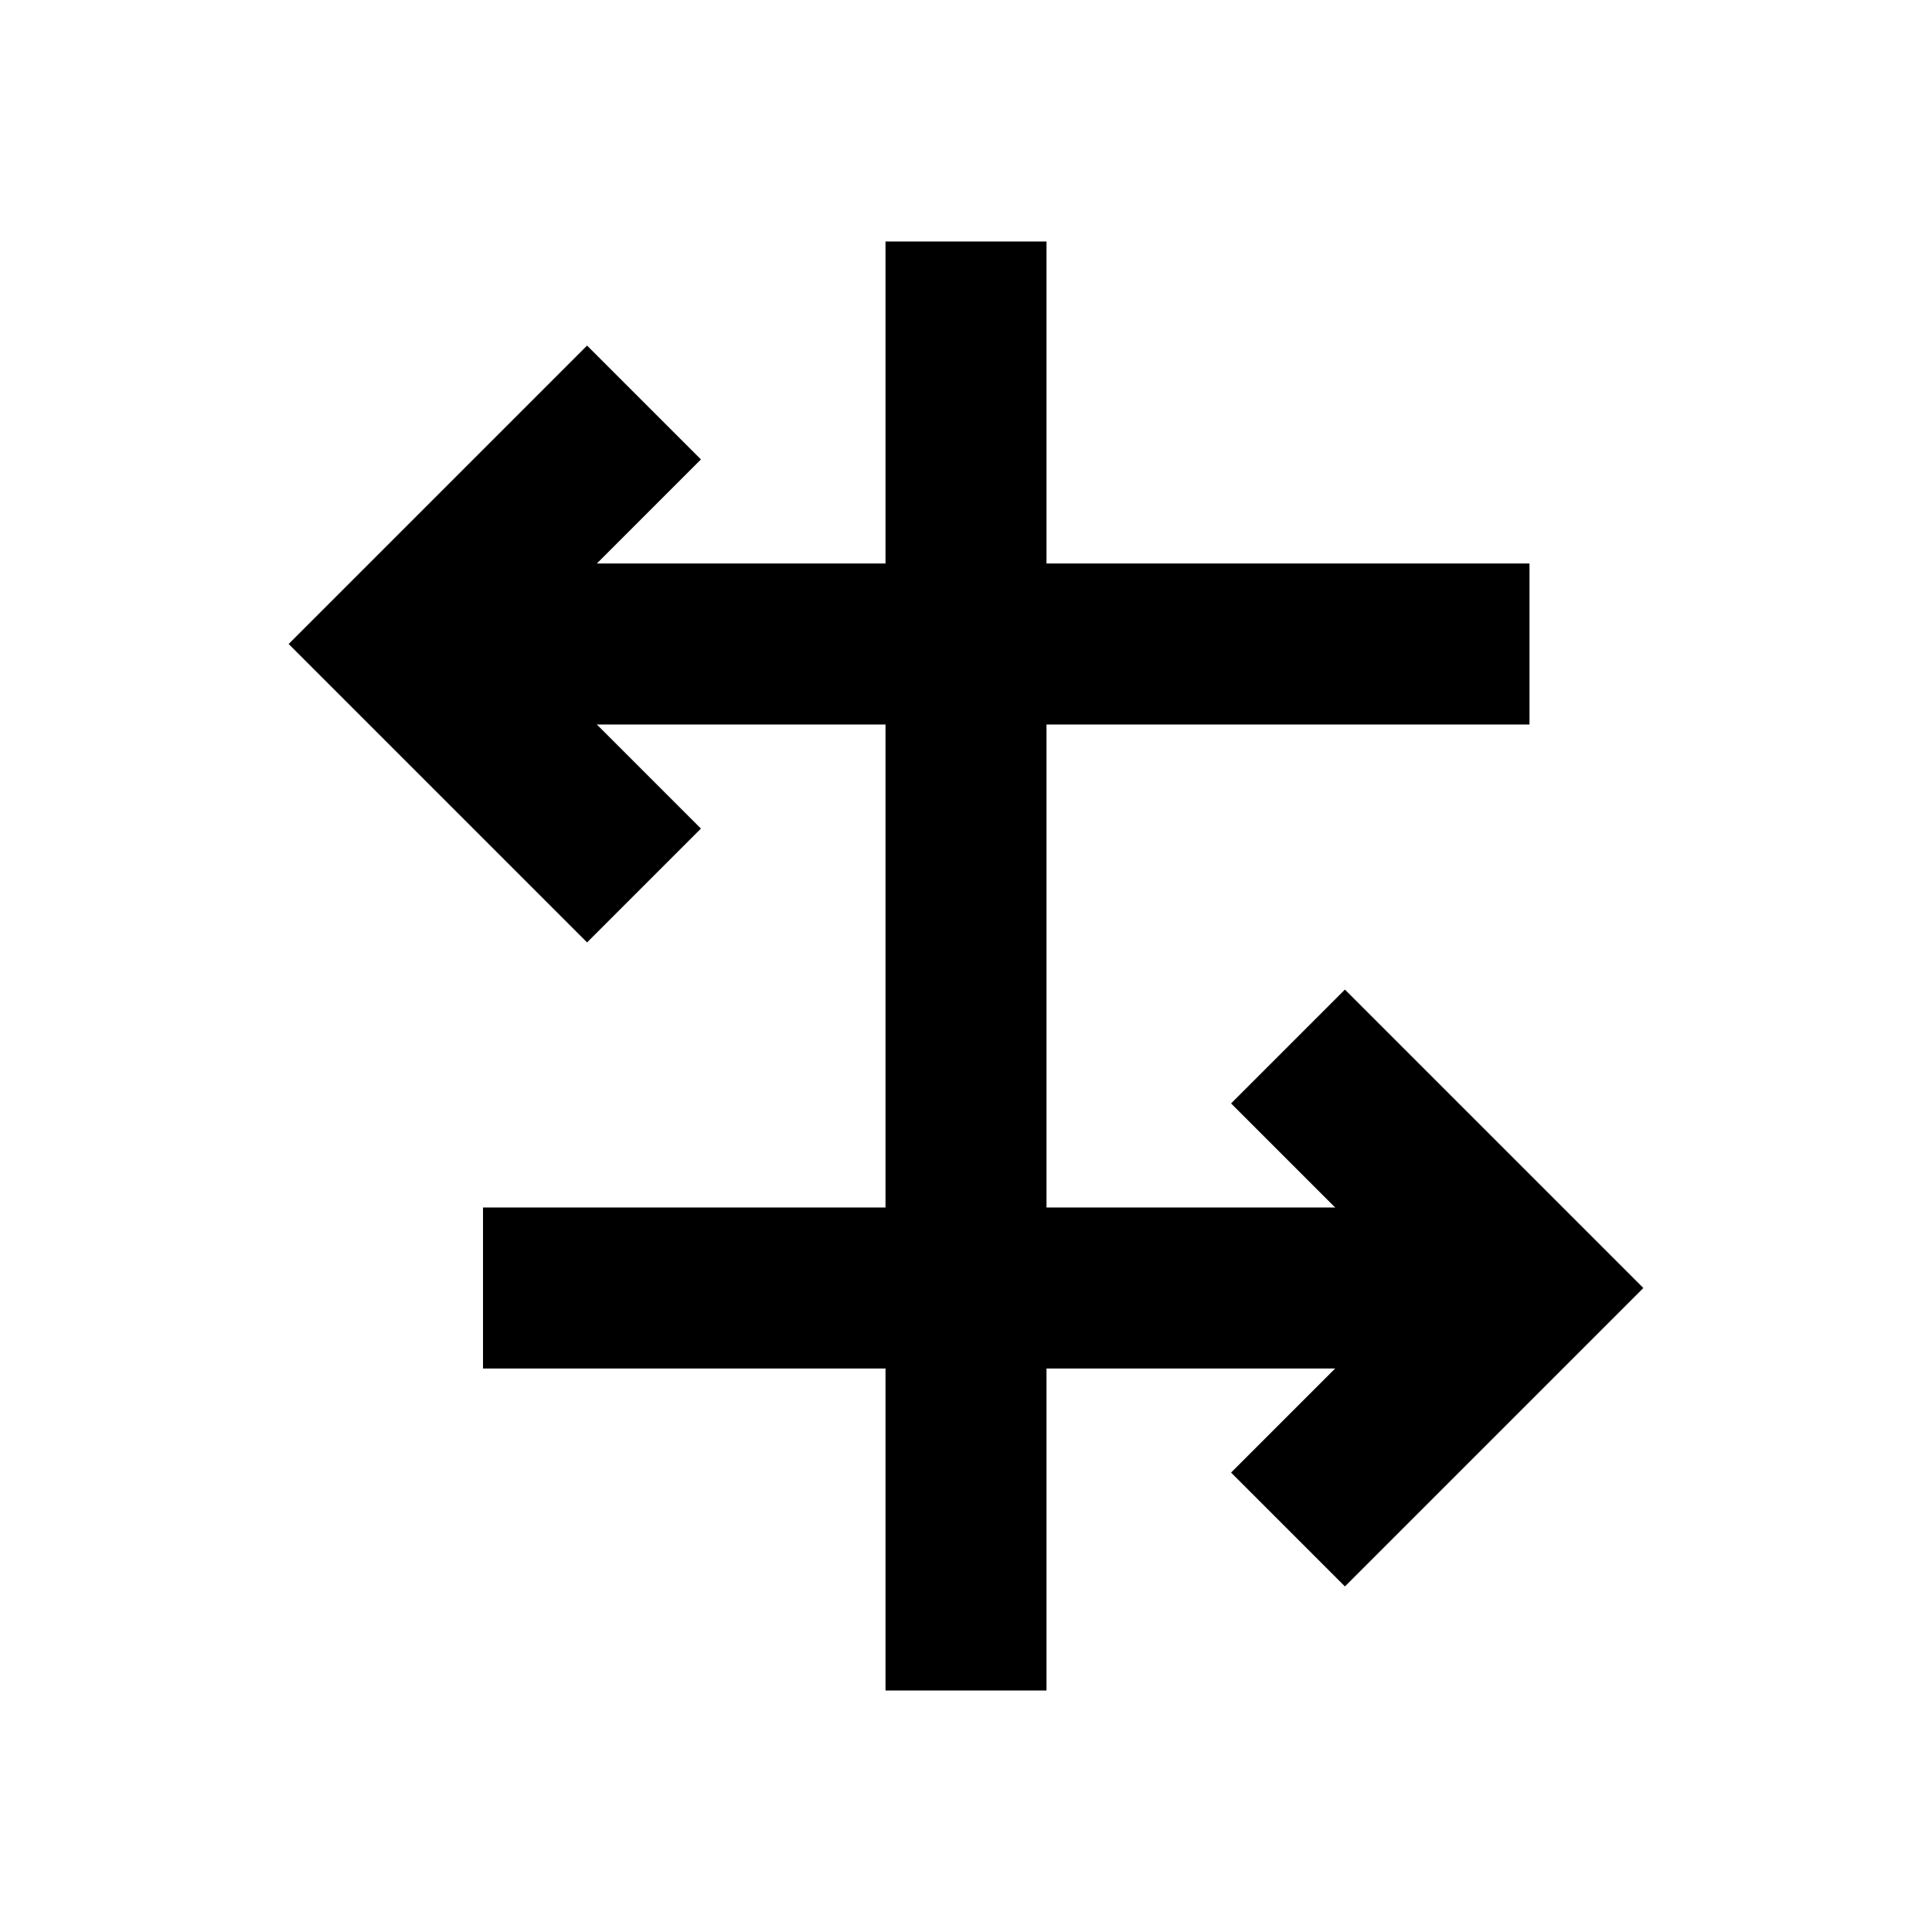
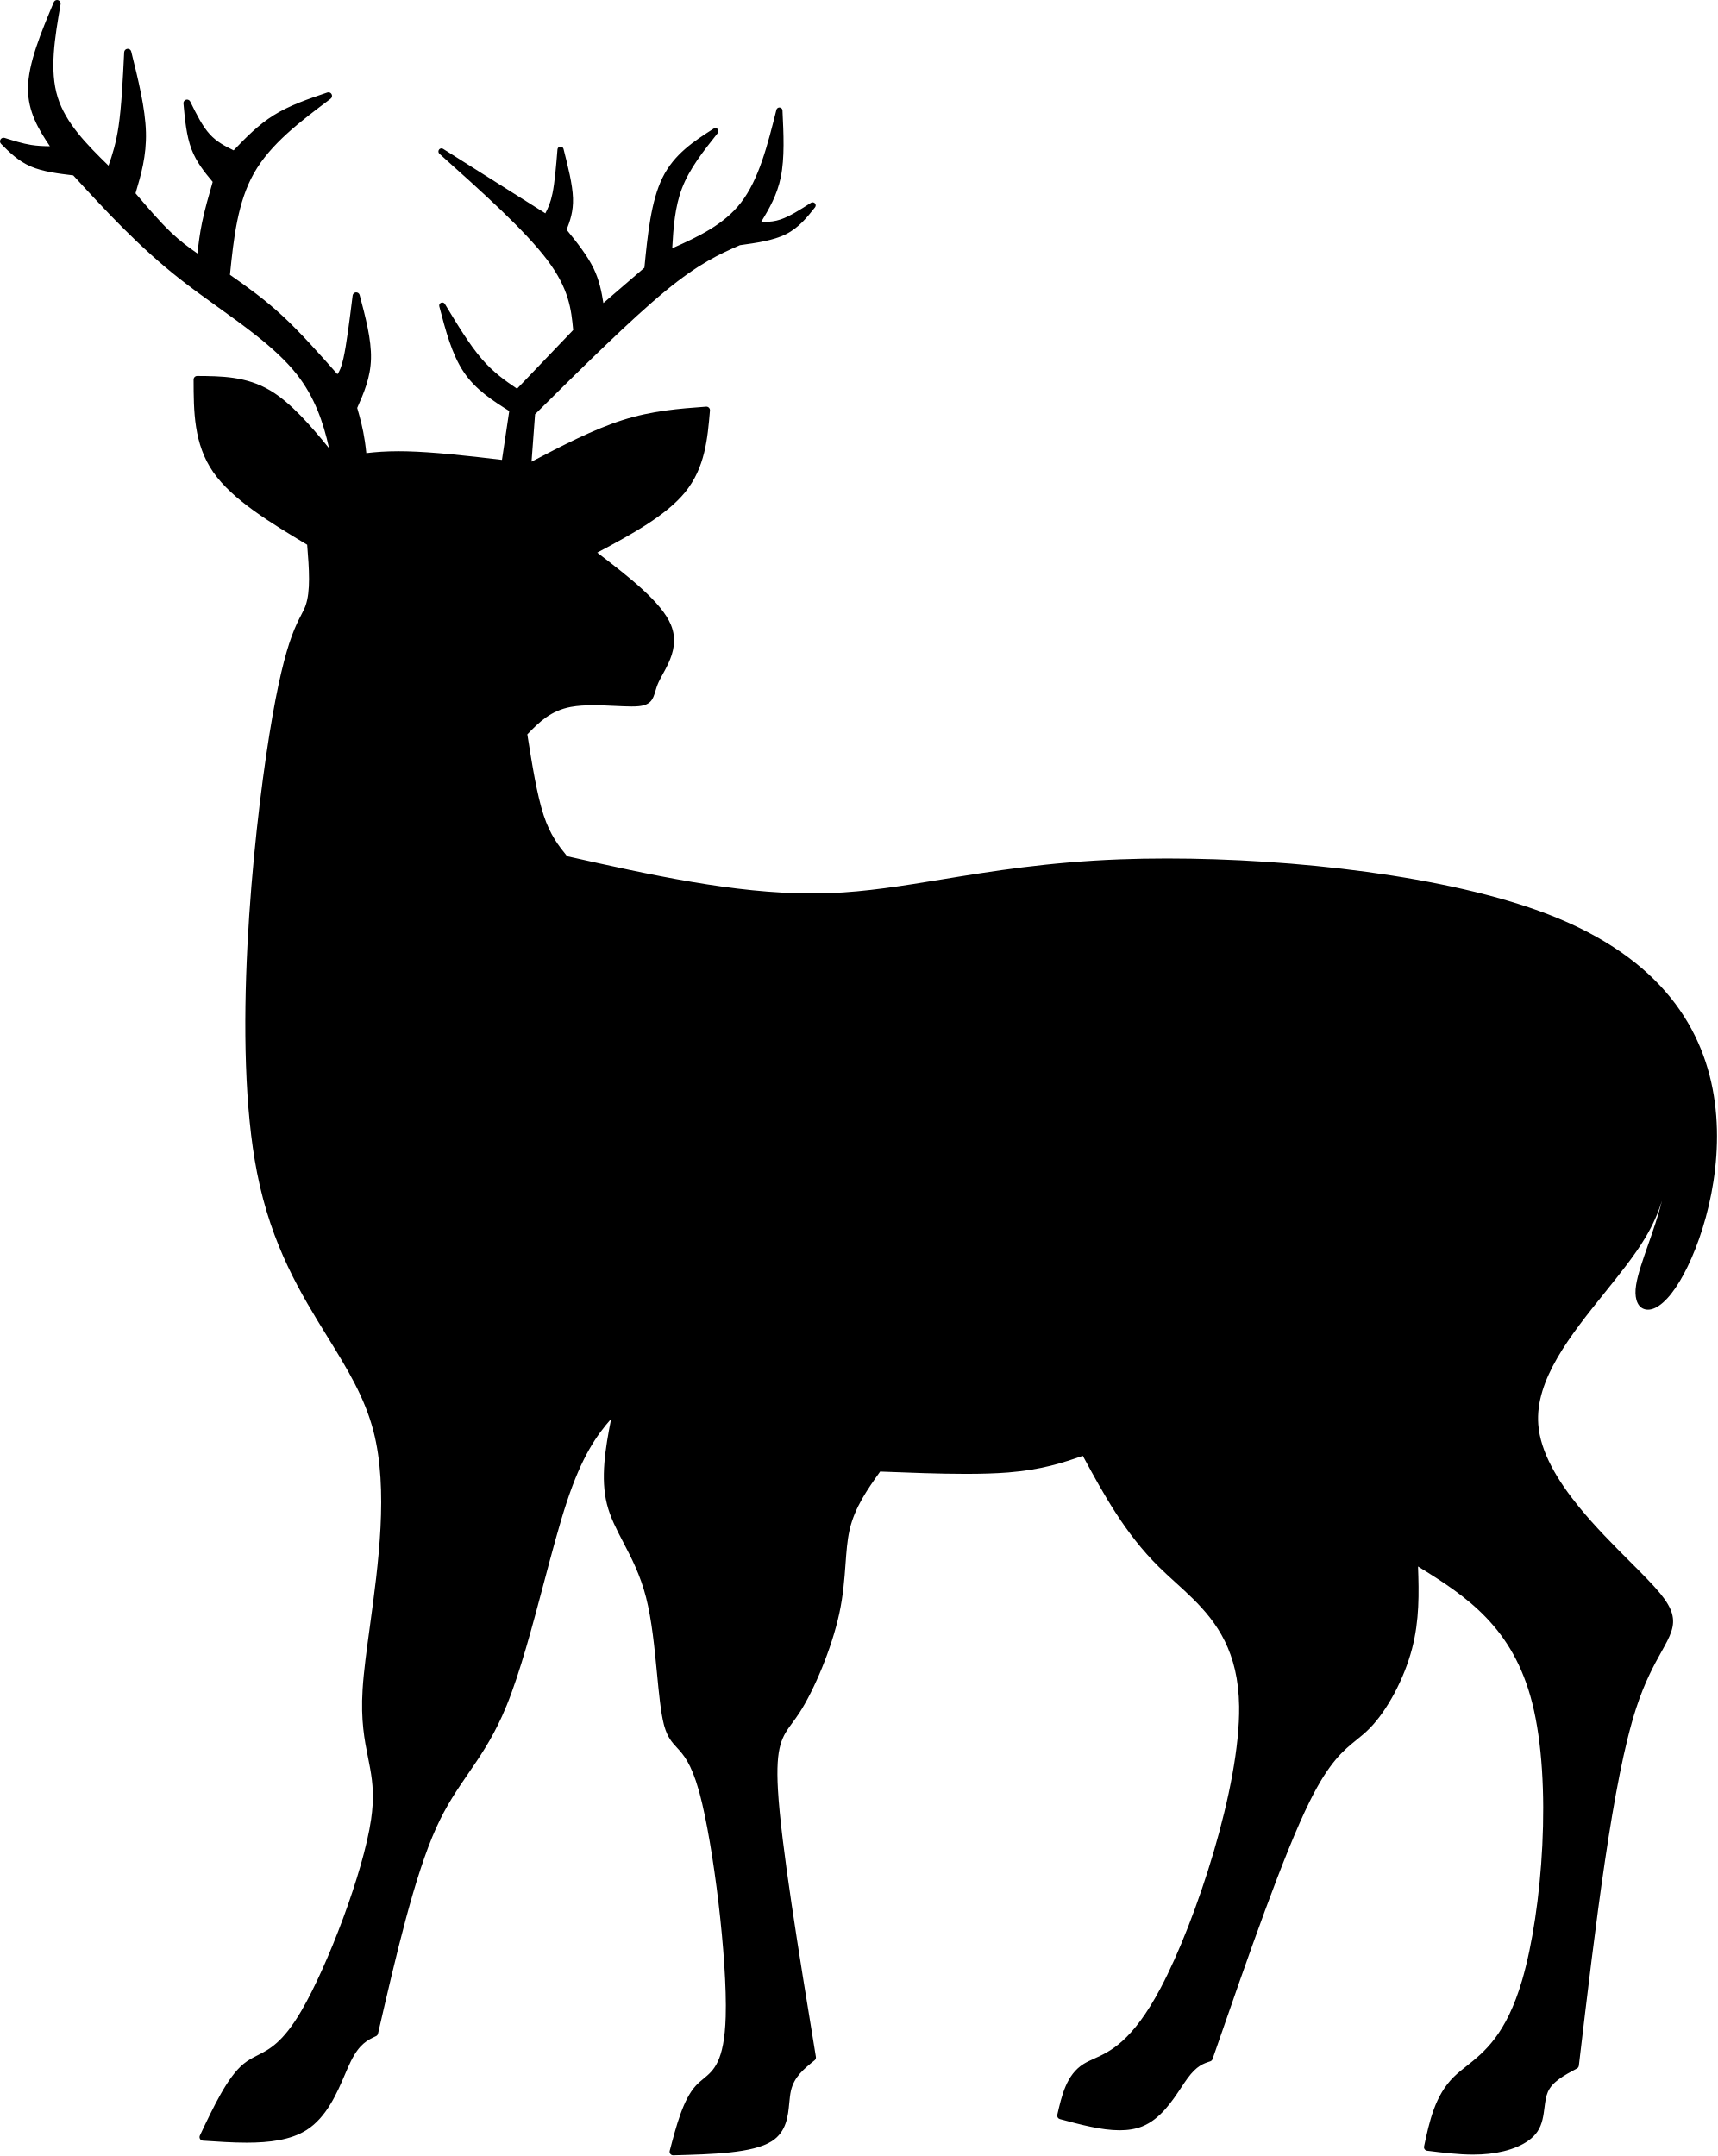
- <svg xmlns="http://www.w3.org/2000/svg" viewBox="0 0 24 24" fill="none" stroke="currentColor" stroke-width="2">
-   <path d="M12 3v18" />
-   <path d="M5 8h14" />
-   <path d="M6 16h12" />
-   <path d="M8 5l-3 3 3 3" />
-   <path d="M16 13l3 3-3 3" />
+ <svg xmlns="http://www.w3.org/2000/svg" width="2064" height="2591" viewBox="0 0 2064 2591">
+   <path fill-rule="nonzero" d="M 68.582 0 C 66.891 0 65.301 1 64.617 2.641 C 49.469 38.801 33.719 76.199 33.629 106.539 C 33.551 134.23 46.445 155.73 59.949 175.719 L 59.949 175.73 C 52.414 175.672 44.992 175.371 37.473 174.172 C 27.211 172.531 16.586 169.199 5.586 165.738 C 5.156 165.609 4.723 165.539 4.297 165.539 C 2.824 165.539 1.418 166.301 0.625 167.609 C -0.402 169.301 -0.141 171.469 1.258 172.871 L 1.262 172.879 C 11.23 182.871 21.812 193.531 36.98 200.051 C 51.562 206.32 70.168 208.629 88.086 210.781 L 88.027 210.781 C 127.152 253.41 166.617 296.301 215.762 334.941 C 230.559 346.578 246.293 357.879 261.785 369 C 277.172 380.051 292.441 391.012 306.66 402.191 C 326.133 417.512 343.562 433.18 356.773 450.02 C 377.809 476.828 388.449 506.961 395.438 538.629 L 395.438 538.641 C 372.684 510.711 349.328 483.93 324.855 469.34 C 295.957 452.121 265.801 452 236.961 451.809 L 236.934 451.82 C 235.793 451.809 234.707 452.262 233.898 453.07 C 233.086 453.871 232.633 454.969 232.637 456.121 C 232.723 494.012 232.699 533.539 256.305 567.48 C 279.352 600.621 324.738 628.02 369.191 654.68 L 369.133 654.691 C 371.477 683.539 373.406 710.691 367.109 728.031 C 365.828 731.559 364.191 734.719 362.059 738.82 C 358.91 744.871 354.965 752.441 350.418 764.961 C 342.891 785.699 333.77 819.84 323.648 883.109 C 303.348 1010.02 278.723 1255.949 308.883 1409.27 C 326.266 1497.66 361.828 1555.211 393.512 1606.52 C 417.043 1644.633 438.207 1678.961 448.836 1720.094 C 466.922 1790.09 454.648 1880.246 444.5 1954.387 C 440.613 1982.781 437.043 2008.84 435.727 2030.262 C 433.41 2067.93 438.066 2091.18 442.305 2112.348 L 442.305 2112.355 C 445.91 2130.348 449.152 2146.59 447.758 2169.281 C 447.43 2174.613 446.836 2180.359 445.934 2186.535 L 445.934 2186.543 C 436.582 2250.328 393.613 2362.809 362.105 2416.637 C 339.762 2454.805 323.547 2462.852 309.598 2469.926 C 303.98 2472.777 298.262 2475.66 292.691 2480.238 C 273.379 2496.113 256.457 2532.078 240.184 2566.418 C 239.578 2567.703 239.641 2569.203 240.363 2570.43 C 241.082 2571.656 242.359 2572.449 243.777 2572.543 L 243.789 2572.543 L 243.883 2572.551 L 243.883 2572.555 C 261.582 2573.746 279.461 2574.957 296.387 2574.957 C 323.672 2574.957 349.332 2571.844 368.355 2559.785 C 392.641 2544.395 405.109 2514.961 414.488 2493.074 C 417.012 2487.184 419.289 2481.871 421.547 2477.309 C 432.055 2456.039 441.754 2451.664 451.855 2446.961 C 453.055 2446.402 453.93 2445.32 454.227 2444.043 L 454.238 2443.996 L 454.238 2443.988 C 476.211 2348.801 498.035 2254.348 524.301 2196.363 L 524.301 2196.367 C 536.363 2169.73 549.363 2150.797 562.695 2131.402 C 576.281 2111.625 590.188 2091.402 603.301 2062.445 L 603.305 2062.453 C 605.184 2058.293 607.055 2053.949 608.895 2049.422 C 625.066 2009.676 639.746 1954.289 653.586 1902.102 C 663.062 1866.367 672.156 1832.094 681.086 1805.086 C 699.309 1749.992 716.863 1725.094 734.371 1705.145 L 734.422 1705.148 C 727.285 1740.746 721.598 1776.629 729.32 1807.473 C 733.352 1823.57 740.996 1838.16 749.066 1853.613 C 758.828 1872.297 769.434 1892.637 776.359 1919.676 C 783.289 1946.719 786.574 1980.605 789.527 2011.141 L 789.527 2011.148 C 791.875 2035.402 794.023 2057.781 797.746 2072.316 L 797.746 2072.32 C 797.93 2073.023 798.129 2073.77 798.316 2074.441 L 798.32 2074.441 C 802.133 2087.941 807.617 2093.914 813.516 2100.324 C 821.133 2108.598 830.352 2118.441 839.742 2151.672 L 839.738 2151.676 C 840.105 2152.969 840.402 2154.039 840.766 2155.398 C 857.484 2217.602 874.098 2354.59 872.078 2423.391 C 870.473 2478.156 857.141 2488.391 845.34 2498.137 C 842.32 2500.633 839.086 2503.297 836.094 2506.566 C 820.848 2523.23 812.652 2554.887 804.801 2584.754 C 804.457 2586.062 804.75 2587.453 805.59 2588.516 C 806.406 2589.547 807.648 2590.145 808.855 2590.145 C 808.887 2590.145 808.922 2590.145 808.957 2590.141 L 808.977 2590.145 L 809.09 2590.141 C 855.707 2588.887 904.715 2587.734 927.434 2573.223 C 945.344 2561.781 946.977 2542.512 948.445 2527.312 C 948.973 2521.852 949.461 2516.887 950.469 2512.516 C 954.285 2495.934 965.898 2486.434 978.914 2475.973 C 980.117 2475.004 980.711 2473.461 980.461 2471.93 C 959.492 2343.902 938.605 2216.312 934.852 2150.93 C 931.785 2097.531 940.172 2086.777 952.297 2070.266 C 954.953 2066.645 957.883 2062.66 960.914 2057.984 C 978.332 2031.113 999.336 1981.289 1008.441 1939.594 C 1013.32 1917.234 1014.77 1897.215 1016.059 1879.418 C 1017.141 1864.656 1018.102 1851.57 1020.719 1839.586 C 1020.852 1838.969 1021.031 1838.168 1021.18 1837.555 C 1027.352 1811.512 1042.109 1790.266 1057.66 1768.461 L 1057.711 1768.465 C 1093.301 1769.855 1128.898 1771.227 1160.602 1771.227 C 1179.129 1771.227 1196.379 1770.758 1211.559 1769.543 C 1251.5 1766.355 1276.809 1758.023 1301.16 1749.562 L 1301.211 1749.566 C 1326.359 1796.074 1352.141 1843.031 1392.488 1882.918 C 1398.898 1889.258 1405.68 1895.418 1412.469 1901.582 C 1419.48 1907.949 1426.57 1914.395 1433.422 1921.168 C 1462.512 1949.93 1488.18 1985.383 1489.059 2050.555 C 1490.359 2146.953 1437.559 2308.039 1394.922 2388.762 C 1360.641 2453.672 1333.43 2465.625 1314.762 2474.02 C 1310.32 2476.016 1306.012 2477.945 1302.16 2480.352 C 1281.41 2493.297 1275.801 2518.688 1270.531 2541.504 L 1270.48 2541.762 L 1270.48 2541.77 C 1270.121 2543.953 1271.469 2546.051 1273.602 2546.625 C 1298.16 2553.227 1323.469 2560.062 1345.441 2560.062 C 1355.102 2560.062 1364.289 2558.758 1372.629 2555.422 C 1394.41 2546.715 1408.891 2524.641 1419.539 2508.602 L 1419.539 2508.605 C 1422.238 2504.523 1424.66 2500.883 1426.969 2497.727 C 1438.238 2482.352 1446.129 2479.914 1454.352 2477.242 C 1455.629 2476.824 1456.641 2475.832 1457.078 2474.562 L 1457.73 2472.668 L 1457.73 2472.664 C 1500.34 2349.699 1542.719 2227.531 1574.078 2164.426 C 1597.531 2117.219 1614.609 2103.492 1630.121 2090.934 C 1635.371 2086.684 1640.629 2082.43 1645.898 2077.078 C 1666.891 2055.754 1687.359 2017.715 1696.898 1981.133 C 1705.738 1947.266 1705.219 1914.582 1704.031 1882.551 L 1704.07 1882.559 C 1762.371 1918.426 1818.199 1955.668 1841.23 2046.492 C 1865.41 2141.789 1853.539 2296.117 1829.191 2379.547 C 1810 2445.301 1783.238 2466.352 1762.32 2482.914 C 1756.91 2487.199 1751.672 2491.34 1747.051 2495.895 C 1724.25 2518.363 1717.66 2549.738 1711.301 2579.477 C 1711.051 2580.656 1711.301 2581.883 1712 2582.863 C 1712.691 2583.844 1713.77 2584.488 1714.969 2584.641 C 1733.371 2586.941 1752.078 2589.289 1770.27 2589.289 C 1776.691 2589.289 1783.078 2588.992 1789.391 2588.301 C 1813.172 2585.684 1836.949 2577.215 1847.48 2561.723 C 1853.531 2552.82 1854.82 2542.02 1856 2532.773 C 1856.922 2525.531 1857.75 2519.238 1860.059 2513.992 C 1865.398 2501.828 1879.191 2494.254 1895.02 2485.801 C 1896.262 2485.137 1897.102 2483.91 1897.27 2482.516 C 1917.602 2310.824 1937.871 2139.938 1966.102 2052.996 C 1976.469 2021.066 1987.91 2000.508 1996.559 1984.957 C 2001.68 1975.754 2006.09 1967.871 2008.488 1960.473 C 2013.27 1945.754 2010.039 1933.297 1995.199 1915.113 C 1986.422 1904.363 1973.328 1891.27 1958.699 1876.641 C 1939.34 1857.273 1917.109 1835.023 1897.629 1811.148 C 1871.578 1779.23 1851.059 1745.102 1848.539 1711.848 C 1844.488 1658.203 1887.031 1604.914 1928.422 1553.449 C 1946.52 1530.941 1964.289 1508.871 1976.961 1487.738 C 1986.09 1472.52 1992.578 1457.801 1997 1443.488 L 1997.039 1443.5 C 1992.699 1461.141 1986.379 1479.211 1980.469 1496.07 C 1974.102 1514.25 1968.121 1531.289 1966.09 1544.309 C 1965.809 1546.07 1965.609 1547.762 1965.48 1549.41 C 1964.539 1561.75 1968.359 1573.039 1979.25 1573.871 L 1979.262 1573.871 C 1979.609 1573.891 1980.031 1573.91 1980.391 1573.91 C 1991.441 1573.91 2005.059 1562.141 2018.359 1540.059 C 2043.801 1497.852 2072.16 1411.27 2060.691 1324.852 C 2049.148 1237.91 1997.34 1151.629 1860.488 1098.84 C 1739.75 1052.27 1552.59 1031.68 1402.379 1031.68 C 1383.02 1031.68 1364.27 1032.031 1346.328 1032.699 C 1259.379 1035.961 1191.879 1047.012 1132.039 1056.809 C 1084.059 1064.66 1041.141 1071.672 996.918 1073.328 L 996.922 1073.34 C 996.676 1073.34 995.859 1073.371 995.617 1073.379 C 989.035 1073.609 982.41 1073.719 975.766 1073.719 C 881.902 1073.719 782.035 1051.48 681.543 1028.98 L 681.488 1028.98 C 671.133 1016.219 661.141 1003.5 653.297 979.691 C 645.262 955.301 639.48 919.281 633.68 882.559 L 633.625 882.57 C 648.031 867.641 661.965 853.961 686.156 849.5 L 686.16 849.5 L 686.203 849.488 L 686.223 849.5 C 694.215 848.02 703.441 847.531 712.973 847.531 C 721.883 847.531 730.91 847.961 739.34 848.352 C 746.488 848.68 753.223 849 758.953 849 C 762.055 849 764.953 848.91 767.48 848.66 C 782.383 847.199 784.75 840.031 787.477 830.879 C 788.48 827.5 789.578 823.828 791.504 819.66 C 792.801 816.84 794.504 813.738 796.422 810.25 C 798.617 806.25 801.008 801.922 803.191 797.18 C 809.145 784.27 813.504 768.43 806.238 750.859 C 795.082 723.891 756.199 693.551 717.723 664.141 L 717.668 664.141 C 758.945 642.199 800.449 619.531 823.227 591.621 C 847.379 562.031 850.281 526.91 853.16 493.359 C 853.27 492.102 852.82 490.859 851.938 489.969 C 851.129 489.148 850.027 488.691 848.883 488.691 C 848.777 488.691 848.672 488.691 848.566 488.699 C 816.414 491.07 783.75 493.461 747.758 504.969 C 713.285 516 675.867 535.371 638.734 554.84 L 642.988 497.871 L 642.941 497.871 C 700.621 440.77 758.02 383.988 799.094 350.121 C 839.91 316.449 864.488 305.52 889.125 294.648 L 889.086 294.66 C 908.711 291.93 929.16 289.109 944.438 281.461 C 960.012 273.672 969.984 261.02 979.426 249.121 C 980.547 247.699 980.484 245.68 979.273 244.352 C 978.551 243.551 977.551 243.129 976.535 243.129 C 976.531 243.129 976.531 243.129 976.531 243.129 L 976.527 243.129 C 975.844 243.129 975.156 243.32 974.547 243.711 C 961.461 252.07 948.926 260.051 938.074 263.711 C 931.328 266 925.156 266.621 919.07 266.621 C 919.066 266.621 919.059 266.621 919.055 266.621 C 917.629 266.621 916.207 266.578 914.789 266.531 L 914.734 266.531 C 924.418 250.82 933.859 234.25 938.23 213.078 C 943.059 189.68 941.645 160.84 940.285 132.66 C 940.199 130.84 938.785 129.352 936.961 129.172 C 936.84 129.16 936.715 129.148 936.594 129.148 C 934.918 129.148 933.434 130.289 933.02 131.941 C 922.359 174.41 911.91 215.781 890.352 243.59 C 870.055 269.781 839.68 284.23 807.816 298.371 C 809.219 273.051 811.094 248.48 819.496 226.43 C 828.559 202.629 845.309 181.551 862.531 159.91 C 863.656 158.5 863.594 156.48 862.383 155.141 C 861.66 154.34 860.656 153.922 859.641 153.922 C 858.953 153.922 858.262 154.109 857.648 154.512 C 834.461 169.391 810.273 184.82 796.133 213.531 C 782.309 241.609 778.25 282.141 774.355 321.82 L 774.309 321.82 L 725.078 364.18 C 722.93 350.648 720.172 336.73 713.375 322.68 C 705.812 307.039 693.293 291.371 680.941 276.109 L 680.895 276.121 C 685.012 265.52 689.078 254.16 688.566 238.191 C 688.035 221.551 682.512 199.949 677.164 178.941 C 676.742 177.301 675.262 176.16 673.59 176.16 C 673.484 176.16 673.383 176.16 673.277 176.18 C 671.48 176.32 670.055 177.75 669.906 179.551 C 668.27 199.531 666.656 219.16 663.898 232.512 C 661.625 243.52 658.582 250.211 655.328 256.371 L 532.492 178.91 C 531.883 178.52 531.203 178.34 530.527 178.34 L 530.523 178.34 C 529.398 178.34 528.297 178.852 527.574 179.809 C 526.418 181.34 526.629 183.5 528.059 184.781 C 579.855 231.18 631.172 277.18 657.918 312.809 C 683.762 347.23 686.492 371.789 688.797 396.672 L 688.75 396.672 L 621.34 467.148 C 606.949 457.41 592.883 447.52 579 431.43 C 564.184 414.262 549.516 389.98 534.621 365.301 C 533.934 364.16 532.719 363.512 531.457 363.512 C 530.977 363.512 530.492 363.609 530.027 363.801 C 528.332 364.512 527.426 366.359 527.887 368.129 C 535.336 396.629 542.965 426 557.48 447.441 C 571.598 468.309 592.062 481.469 612.004 493.969 L 611.957 493.969 L 603.207 552.648 L 603.207 552.66 C 560.57 547.531 519.789 543.141 488.801 542.391 C 485.445 542.309 482.281 542.27 479.137 542.27 C 464.113 542.27 451.492 543.16 440.223 544.551 L 440.223 544.559 C 439.707 539.641 439.137 534.93 438.484 530.52 C 436.105 514.422 432.68 502.18 429.273 490.32 L 429.215 490.328 C 437.133 472.512 445.242 453.852 445.809 431.07 C 446.391 407.941 439.16 380.84 432.195 354.559 L 432.117 354.309 L 432.117 354.301 C 431.527 352.531 429.875 351.359 428.043 351.359 C 427.902 351.359 427.758 351.359 427.617 351.379 C 425.617 351.578 424.023 353.129 423.777 355.121 L 423.59 356.629 C 419.938 385.82 416.332 414.41 412.691 430.641 C 410.219 441.66 407.809 446.609 405.488 449.719 C 383.293 424.59 360.98 399.52 339.539 379.648 C 317.762 359.469 296.941 344.711 276.363 330.27 L 276.309 330.27 C 280.832 285.879 285.578 242.789 305.172 208.191 C 325.133 172.941 360.715 146.141 397.285 118.68 C 398.973 117.41 399.492 115.109 398.508 113.238 C 397.746 111.801 396.262 110.949 394.707 110.949 C 394.246 110.949 393.785 111.02 393.328 111.18 C 371.035 118.719 348.125 126.449 328.793 138.539 C 310.344 150.078 295.281 165.488 280.75 180.68 C 270.164 175.531 260.363 170.359 252.223 161.5 C 243.234 151.73 236.098 137.309 228.602 122.07 C 227.863 120.57 226.348 119.672 224.746 119.672 C 224.359 119.672 223.969 119.719 223.582 119.828 C 221.59 120.391 220.281 122.289 220.461 124.289 L 220.465 124.309 L 220.469 124.371 C 222.191 143.34 223.961 163.121 230.141 179.379 C 236.074 194.988 245.992 207.16 255.621 218.641 L 255.566 218.641 C 250.773 235.262 245.984 252.031 242.828 267.309 C 240.074 280.621 238.559 292.781 237.262 304.621 C 226.895 297.43 216.527 289.828 205.18 279 C 192.047 266.461 177.586 249.602 162.887 232.359 L 162.828 232.371 C 169.492 210.121 176.117 187.16 175.363 158.922 C 174.59 129.941 166.047 95.602 157.68 61.879 C 157.199 59.949 155.469 58.621 153.516 58.621 C 153.375 58.621 153.234 58.621 153.094 58.641 C 150.973 58.84 149.324 60.57 149.219 62.699 C 147.609 95.5 146.008 127.961 142.492 151.691 C 139.48 172 135.07 185.891 130.398 199.078 C 103.809 173.191 79.035 147.82 69.398 117.141 C 59.168 84.578 65.82 45.52 72.812 5.031 C 73.188 2.871 71.883 0.781 69.785 0.172 C 69.383 0.059 68.98 0 68.582 0 Z M 68.582 0 " />
</svg>
